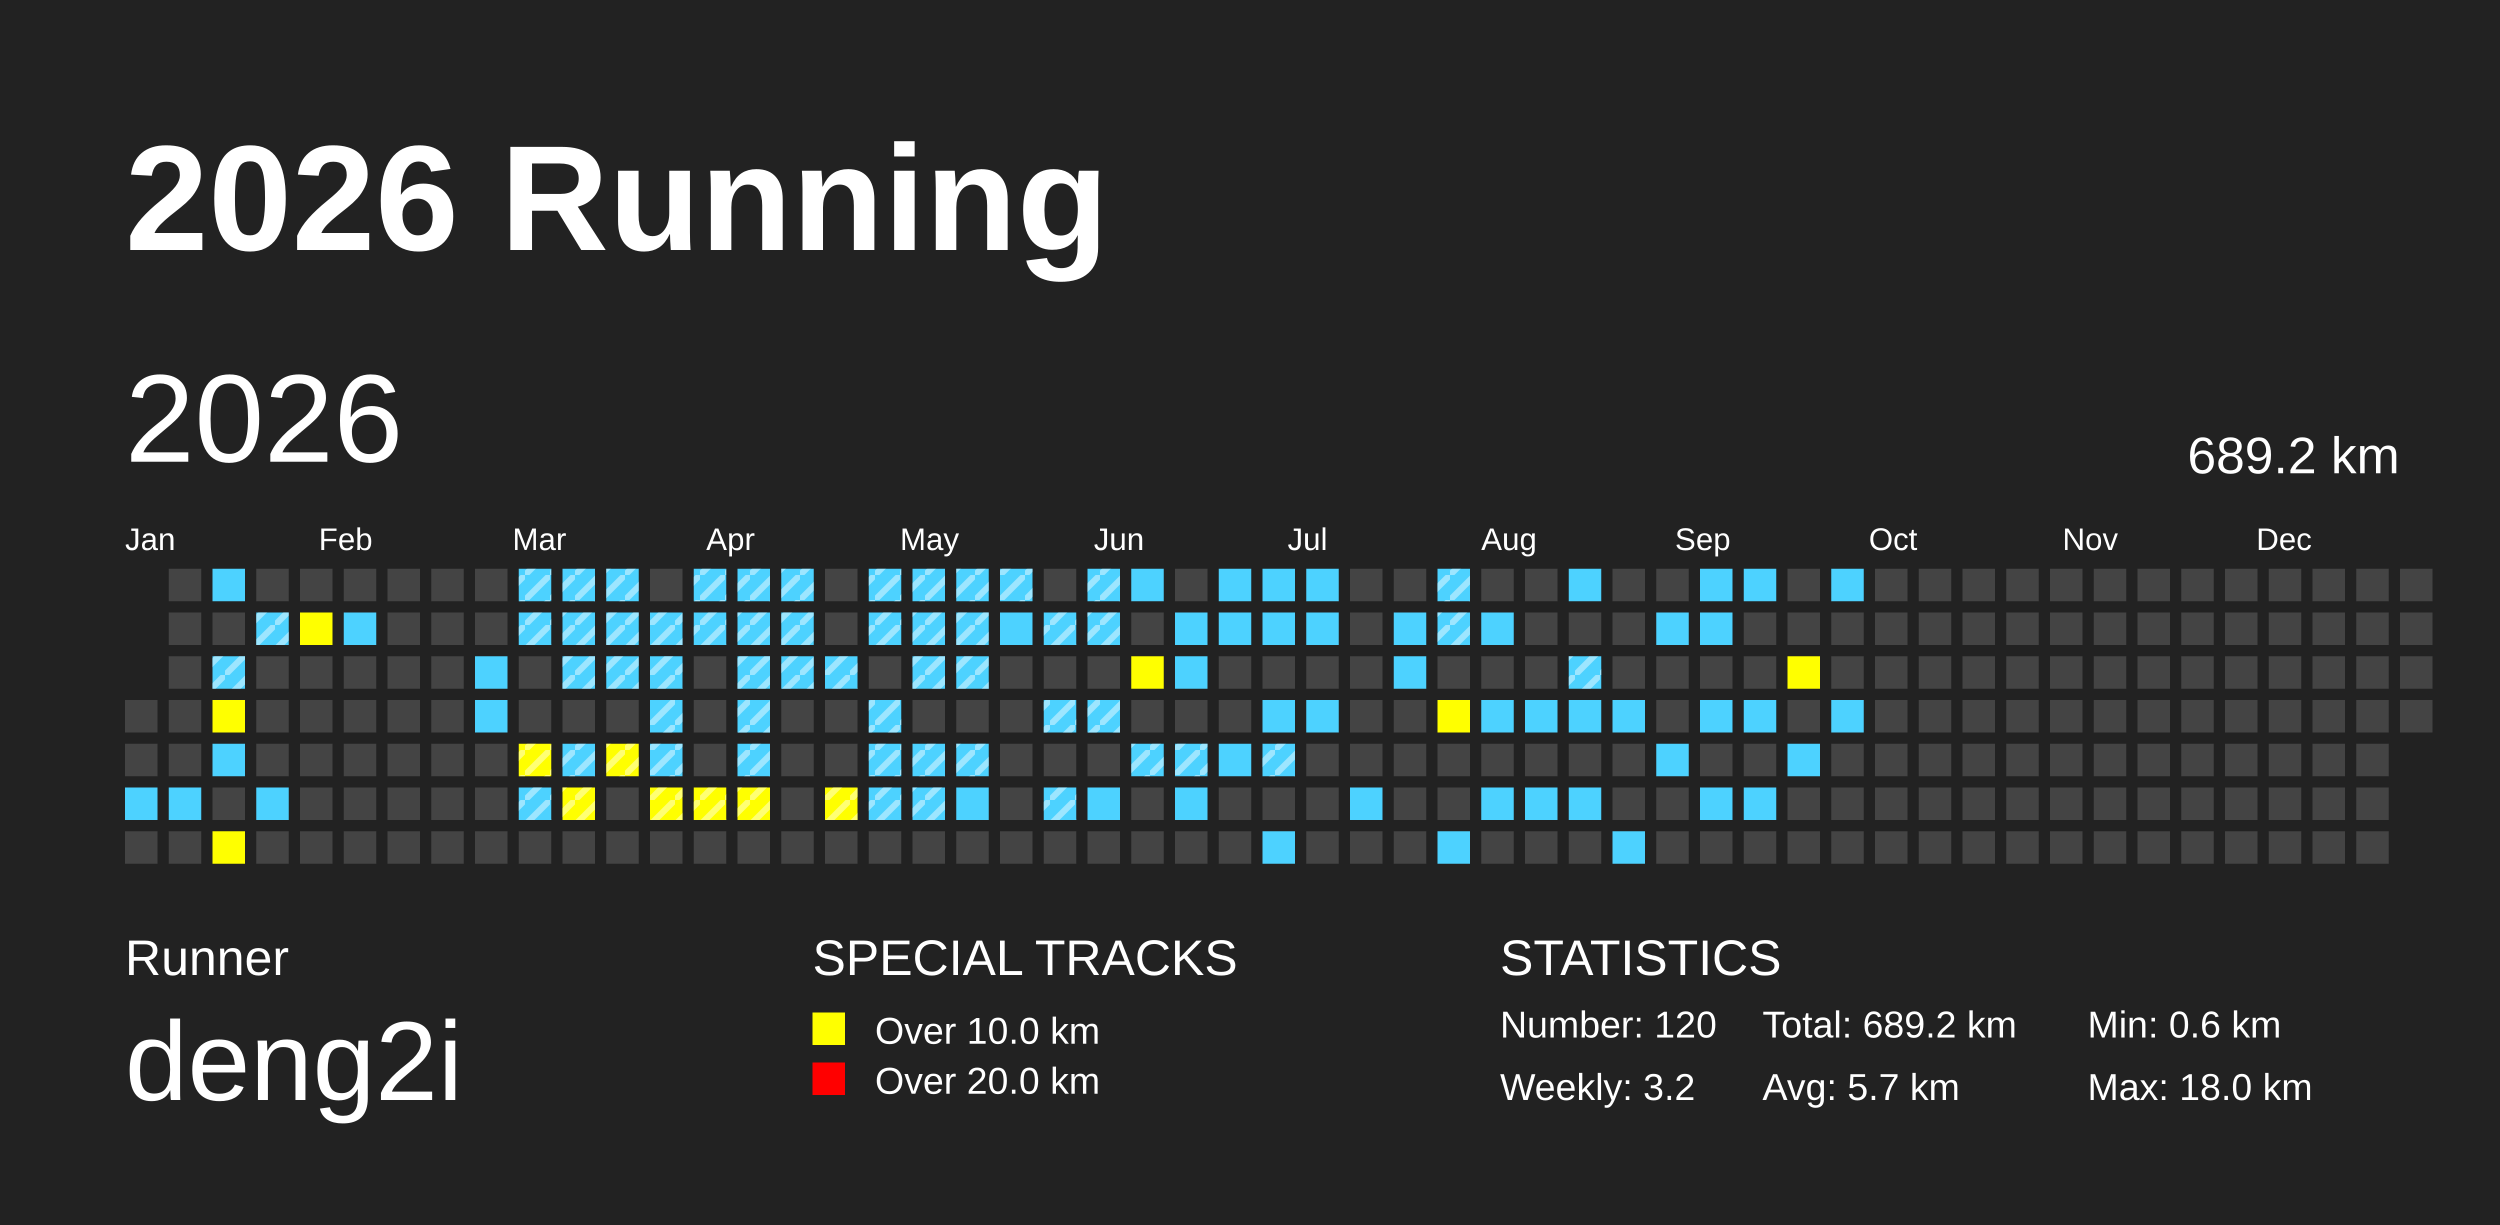
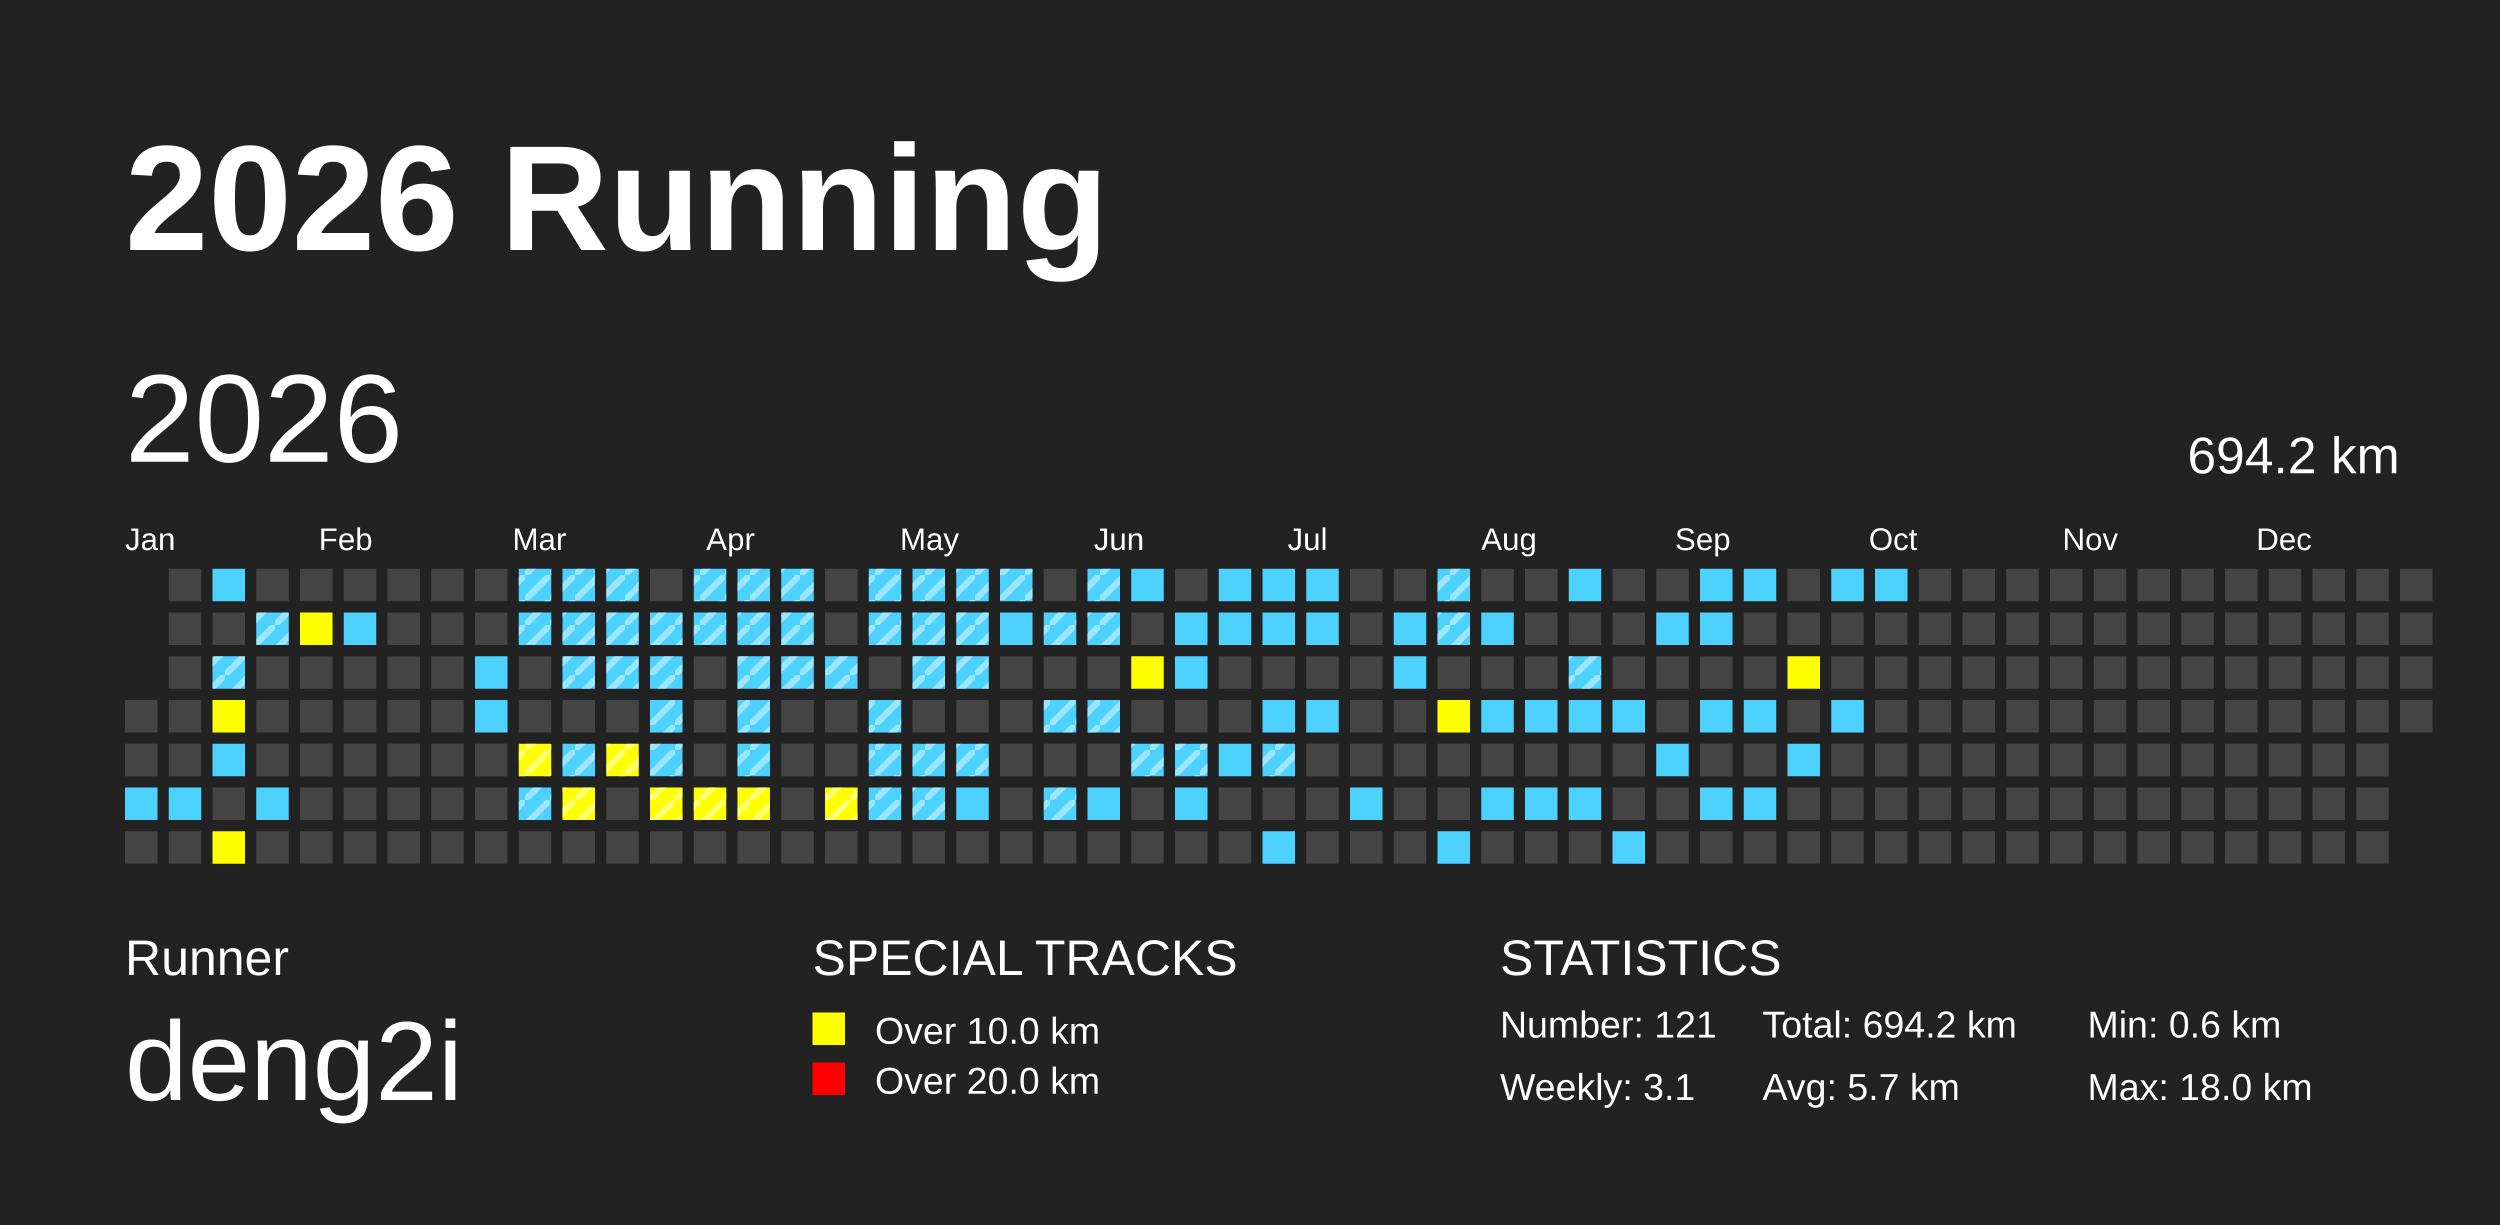
<svg xmlns="http://www.w3.org/2000/svg" baseProfile="full" height="98mm" version="1.1" viewBox="0,0,200,98" width="200mm">
  <defs>
    <pattern height="2" id="indoor-stripe" patternUnits="userSpaceOnUse" width="2">
      <line stroke="white" stroke-opacity="0.45" stroke-width="0.5" x1="0" x2="2" y1="2" y2="0" />
    </pattern>
  </defs>
  <rect fill="#222222" height="98" width="200" x="0" y="0" />
  <text fill="#FFFFFF" style="font-size:12px; font-family:Arial; font-weight:bold;" x="10" y="20">2026 Running</text>
  <text fill="#FFFFFF" style="font-size:4px; font-family:Arial" x="10" y="78">Runner</text>
  <text fill="#FFFFFF" style="font-size:9px; font-family:Arial" x="10" y="88">deng2i</text>
  <text fill="#FFFFFF" style="font-size:4px; font-family:Arial" x="65" y="78">SPECIAL TRACKS</text>
  <rect fill="yellow" height="2.6" width="2.6" x="65" y="81" />
  <text fill="#FFFFFF" style="font-size:3px; font-family:Arial" x="70" y="83.5">Over 10.0 km</text>
  <rect fill="red" height="2.6" width="2.6" x="65" y="85" />
  <text fill="#FFFFFF" style="font-size:3px; font-family:Arial" x="70" y="87.5">Over 20.0 km</text>
  <text fill="#FFFFFF" style="font-size:4px; font-family:Arial" x="120" y="78">STATISTICS</text>
-   <text fill="#FFFFFF" style="font-size:3px; font-family:Arial" x="120" y="83">Number: 120</text>
-   <text fill="#FFFFFF" style="font-size:3px; font-family:Arial" x="120" y="88">Weekly: 3.2</text>
-   <text fill="#FFFFFF" style="font-size:3px; font-family:Arial" x="141" y="83">Total: 689.2 km</text>
+   <text fill="#FFFFFF" style="font-size:3px; font-family:Arial" x="120" y="83">Number: 121</text>
+   <text fill="#FFFFFF" style="font-size:3px; font-family:Arial" x="120" y="88">Weekly: 3.1</text>
+   <text fill="#FFFFFF" style="font-size:3px; font-family:Arial" x="141" y="83">Total: 694.2 km</text>
  <text fill="#FFFFFF" style="font-size:3px; font-family:Arial" x="141" y="88">Avg: 5.7 km</text>
  <text fill="#FFFFFF" style="font-size:3px; font-family:Arial" x="167" y="83">Min: 0.6 km</text>
  <text fill="#FFFFFF" style="font-size:3px; font-family:Arial" x="167" y="88">Max: 18.0 km</text>
  <text dominant-baseline="hanging" fill="#FFFFFF" style="font-size:10.0px; font-family:Arial;" x="10" y="30">2026</text>
-   <text dominant-baseline="hanging" fill="#FFFFFF" style="font-size:4.125px; font-family:Arial;" x="175" y="35">689.2 km</text>
+   <text dominant-baseline="hanging" fill="#FFFFFF" style="font-size:4.125px; font-family:Arial;" x="175" y="35">694.2 km</text>
  <text fill="#FFFFFF" style="font-size:2.5px; font-family:Arial" x="10.0" y="44">Jan</text>
  <text fill="#FFFFFF" style="font-size:2.5px; font-family:Arial" x="25.5" y="44">Feb</text>
  <text fill="#FFFFFF" style="font-size:2.5px; font-family:Arial" x="41.0" y="44">Mar</text>
  <text fill="#FFFFFF" style="font-size:2.5px; font-family:Arial" x="56.5" y="44">Apr</text>
  <text fill="#FFFFFF" style="font-size:2.5px; font-family:Arial" x="72.0" y="44">May</text>
  <text fill="#FFFFFF" style="font-size:2.5px; font-family:Arial" x="87.5" y="44">Jun</text>
  <text fill="#FFFFFF" style="font-size:2.5px; font-family:Arial" x="103.0" y="44">Jul</text>
  <text fill="#FFFFFF" style="font-size:2.5px; font-family:Arial" x="118.5" y="44">Aug</text>
  <text fill="#FFFFFF" style="font-size:2.5px; font-family:Arial" x="134.0" y="44">Sep</text>
  <text fill="#FFFFFF" style="font-size:2.5px; font-family:Arial" x="149.5" y="44">Oct</text>
  <text fill="#FFFFFF" style="font-size:2.5px; font-family:Arial" x="165.0" y="44">Nov</text>
  <text fill="#FFFFFF" style="font-size:2.5px; font-family:Arial" x="180.5" y="44">Dec</text>
  <rect fill="#444444" height="2.6" width="2.6" x="10.0" y="56.0" />
  <rect fill="#444444" height="2.6" width="2.6" x="10.0" y="59.5" />
  <rect fill="#4DD2FF" height="2.6" width="2.6" x="10.0" y="63.0" />
  <rect fill="#444444" height="2.6" width="2.6" x="10.0" y="66.5" />
  <rect fill="#444444" height="2.6" width="2.6" x="13.5" y="45.5" />
  <rect fill="#444444" height="2.6" width="2.6" x="13.5" y="49.0" />
  <rect fill="#444444" height="2.6" width="2.6" x="13.5" y="52.5" />
  <rect fill="#444444" height="2.6" width="2.6" x="13.5" y="56.0" />
  <rect fill="#444444" height="2.6" width="2.6" x="13.5" y="59.5" />
  <rect fill="#4DD2FF" height="2.6" width="2.6" x="13.5" y="63.0" />
  <rect fill="#444444" height="2.6" width="2.6" x="13.5" y="66.5" />
  <rect fill="#4DD2FF" height="2.6" width="2.6" x="17.0" y="45.5" />
  <rect fill="#444444" height="2.6" width="2.6" x="17.0" y="49.0" />
  <rect fill="#4DD2FF" height="2.6" width="2.6" x="17.0" y="52.5" />
  <rect fill="url(#indoor-stripe)" height="2.6" style="pointer-events: none;" width="2.6" x="17.0" y="52.5" />
  <rect fill="yellow" height="2.6" width="2.6" x="17.0" y="56.0" />
  <rect fill="#4DD2FF" height="2.6" width="2.6" x="17.0" y="59.5" />
  <rect fill="#444444" height="2.6" width="2.6" x="17.0" y="63.0" />
  <rect fill="yellow" height="2.6" width="2.6" x="17.0" y="66.5" />
  <rect fill="#444444" height="2.6" width="2.6" x="20.5" y="45.5" />
  <rect fill="#4DD2FF" height="2.6" width="2.6" x="20.5" y="49.0" />
  <rect fill="url(#indoor-stripe)" height="2.6" style="pointer-events: none;" width="2.6" x="20.5" y="49.0" />
  <rect fill="#444444" height="2.6" width="2.6" x="20.5" y="52.5" />
  <rect fill="#444444" height="2.6" width="2.6" x="20.5" y="56.0" />
  <rect fill="#444444" height="2.6" width="2.6" x="20.5" y="59.5" />
  <rect fill="#4DD2FF" height="2.6" width="2.6" x="20.5" y="63.0" />
  <rect fill="#444444" height="2.6" width="2.6" x="20.5" y="66.5" />
  <rect fill="#444444" height="2.6" width="2.6" x="24.0" y="45.5" />
  <rect fill="yellow" height="2.6" width="2.6" x="24.0" y="49.0" />
  <rect fill="#444444" height="2.6" width="2.6" x="24.0" y="52.5" />
  <rect fill="#444444" height="2.6" width="2.6" x="24.0" y="56.0" />
  <rect fill="#444444" height="2.6" width="2.6" x="24.0" y="59.5" />
  <rect fill="#444444" height="2.6" width="2.6" x="24.0" y="63.0" />
  <rect fill="#444444" height="2.6" width="2.6" x="24.0" y="66.5" />
  <rect fill="#444444" height="2.6" width="2.6" x="27.5" y="45.5" />
  <rect fill="#4DD2FF" height="2.6" width="2.6" x="27.5" y="49.0" />
  <rect fill="#444444" height="2.6" width="2.6" x="27.5" y="52.5" />
  <rect fill="#444444" height="2.6" width="2.6" x="27.5" y="56.0" />
  <rect fill="#444444" height="2.6" width="2.6" x="27.5" y="59.5" />
  <rect fill="#444444" height="2.6" width="2.6" x="27.5" y="63.0" />
  <rect fill="#444444" height="2.6" width="2.6" x="27.5" y="66.5" />
  <rect fill="#444444" height="2.6" width="2.6" x="31.0" y="45.5" />
  <rect fill="#444444" height="2.6" width="2.6" x="31.0" y="49.0" />
  <rect fill="#444444" height="2.6" width="2.6" x="31.0" y="52.5" />
  <rect fill="#444444" height="2.6" width="2.6" x="31.0" y="56.0" />
  <rect fill="#444444" height="2.6" width="2.6" x="31.0" y="59.5" />
  <rect fill="#444444" height="2.6" width="2.6" x="31.0" y="63.0" />
  <rect fill="#444444" height="2.6" width="2.6" x="31.0" y="66.5" />
  <rect fill="#444444" height="2.6" width="2.6" x="34.5" y="45.5" />
  <rect fill="#444444" height="2.6" width="2.6" x="34.5" y="49.0" />
  <rect fill="#444444" height="2.6" width="2.6" x="34.5" y="52.5" />
  <rect fill="#444444" height="2.6" width="2.6" x="34.5" y="56.0" />
  <rect fill="#444444" height="2.6" width="2.6" x="34.5" y="59.5" />
  <rect fill="#444444" height="2.6" width="2.6" x="34.5" y="63.0" />
  <rect fill="#444444" height="2.6" width="2.6" x="34.5" y="66.5" />
  <rect fill="#444444" height="2.6" width="2.6" x="38.0" y="45.5" />
  <rect fill="#444444" height="2.6" width="2.6" x="38.0" y="49.0" />
  <rect fill="#4DD2FF" height="2.6" width="2.6" x="38.0" y="52.5" />
  <rect fill="#4DD2FF" height="2.6" width="2.6" x="38.0" y="56.0" />
  <rect fill="#444444" height="2.6" width="2.6" x="38.0" y="59.5" />
  <rect fill="#444444" height="2.6" width="2.6" x="38.0" y="63.0" />
  <rect fill="#444444" height="2.6" width="2.6" x="38.0" y="66.5" />
  <rect fill="#4DD2FF" height="2.6" width="2.6" x="41.5" y="45.5" />
  <rect fill="url(#indoor-stripe)" height="2.6" style="pointer-events: none;" width="2.6" x="41.5" y="45.5" />
  <rect fill="#4DD2FF" height="2.6" width="2.6" x="41.5" y="49.0" />
  <rect fill="url(#indoor-stripe)" height="2.6" style="pointer-events: none;" width="2.6" x="41.5" y="49.0" />
  <rect fill="#444444" height="2.6" width="2.6" x="41.5" y="52.5" />
  <rect fill="#444444" height="2.6" width="2.6" x="41.5" y="56.0" />
  <rect fill="yellow" height="2.6" width="2.6" x="41.5" y="59.5" />
  <rect fill="url(#indoor-stripe)" height="2.6" style="pointer-events: none;" width="2.6" x="41.5" y="59.5" />
  <rect fill="#4DD2FF" height="2.6" width="2.6" x="41.5" y="63.0" />
  <rect fill="url(#indoor-stripe)" height="2.6" style="pointer-events: none;" width="2.6" x="41.5" y="63.0" />
  <rect fill="#444444" height="2.6" width="2.6" x="41.5" y="66.5" />
  <rect fill="#4DD2FF" height="2.6" width="2.6" x="45.0" y="45.5" />
  <rect fill="url(#indoor-stripe)" height="2.6" style="pointer-events: none;" width="2.6" x="45.0" y="45.5" />
  <rect fill="#4DD2FF" height="2.6" width="2.6" x="45.0" y="49.0" />
  <rect fill="url(#indoor-stripe)" height="2.6" style="pointer-events: none;" width="2.6" x="45.0" y="49.0" />
  <rect fill="#4DD2FF" height="2.6" width="2.6" x="45.0" y="52.5" />
  <rect fill="url(#indoor-stripe)" height="2.6" style="pointer-events: none;" width="2.6" x="45.0" y="52.5" />
  <rect fill="#444444" height="2.6" width="2.6" x="45.0" y="56.0" />
  <rect fill="#4DD2FF" height="2.6" width="2.6" x="45.0" y="59.5" />
  <rect fill="url(#indoor-stripe)" height="2.6" style="pointer-events: none;" width="2.6" x="45.0" y="59.5" />
  <rect fill="yellow" height="2.6" width="2.6" x="45.0" y="63.0" />
  <rect fill="url(#indoor-stripe)" height="2.6" style="pointer-events: none;" width="2.6" x="45.0" y="63.0" />
  <rect fill="#444444" height="2.6" width="2.6" x="45.0" y="66.5" />
  <rect fill="#4DD2FF" height="2.6" width="2.6" x="48.5" y="45.5" />
  <rect fill="url(#indoor-stripe)" height="2.6" style="pointer-events: none;" width="2.6" x="48.5" y="45.5" />
  <rect fill="#4DD2FF" height="2.6" width="2.6" x="48.5" y="49.0" />
  <rect fill="url(#indoor-stripe)" height="2.6" style="pointer-events: none;" width="2.6" x="48.5" y="49.0" />
  <rect fill="#4DD2FF" height="2.6" width="2.6" x="48.5" y="52.5" />
  <rect fill="url(#indoor-stripe)" height="2.6" style="pointer-events: none;" width="2.6" x="48.5" y="52.5" />
  <rect fill="#444444" height="2.6" width="2.6" x="48.5" y="56.0" />
  <rect fill="yellow" height="2.6" width="2.6" x="48.5" y="59.5" />
  <rect fill="url(#indoor-stripe)" height="2.6" style="pointer-events: none;" width="2.6" x="48.5" y="59.5" />
  <rect fill="#444444" height="2.6" width="2.6" x="48.5" y="63.0" />
  <rect fill="#444444" height="2.6" width="2.6" x="48.5" y="66.5" />
  <rect fill="#444444" height="2.6" width="2.6" x="52.0" y="45.5" />
  <rect fill="#4DD2FF" height="2.6" width="2.6" x="52.0" y="49.0" />
  <rect fill="url(#indoor-stripe)" height="2.6" style="pointer-events: none;" width="2.6" x="52.0" y="49.0" />
  <rect fill="#4DD2FF" height="2.6" width="2.6" x="52.0" y="52.5" />
  <rect fill="url(#indoor-stripe)" height="2.6" style="pointer-events: none;" width="2.6" x="52.0" y="52.5" />
  <rect fill="#4DD2FF" height="2.6" width="2.6" x="52.0" y="56.0" />
  <rect fill="url(#indoor-stripe)" height="2.6" style="pointer-events: none;" width="2.6" x="52.0" y="56.0" />
  <rect fill="#4DD2FF" height="2.6" width="2.6" x="52.0" y="59.5" />
  <rect fill="url(#indoor-stripe)" height="2.6" style="pointer-events: none;" width="2.6" x="52.0" y="59.5" />
  <rect fill="yellow" height="2.6" width="2.6" x="52.0" y="63.0" />
  <rect fill="url(#indoor-stripe)" height="2.6" style="pointer-events: none;" width="2.6" x="52.0" y="63.0" />
  <rect fill="#444444" height="2.6" width="2.6" x="52.0" y="66.5" />
  <rect fill="#4DD2FF" height="2.6" width="2.6" x="55.5" y="45.5" />
  <rect fill="url(#indoor-stripe)" height="2.6" style="pointer-events: none;" width="2.6" x="55.5" y="45.5" />
  <rect fill="#4DD2FF" height="2.6" width="2.6" x="55.5" y="49.0" />
  <rect fill="url(#indoor-stripe)" height="2.6" style="pointer-events: none;" width="2.6" x="55.5" y="49.0" />
  <rect fill="#444444" height="2.6" width="2.6" x="55.5" y="52.5" />
  <rect fill="#444444" height="2.6" width="2.6" x="55.5" y="56.0" />
  <rect fill="#444444" height="2.6" width="2.6" x="55.5" y="59.5" />
  <rect fill="yellow" height="2.6" width="2.6" x="55.5" y="63.0" />
  <rect fill="url(#indoor-stripe)" height="2.6" style="pointer-events: none;" width="2.6" x="55.5" y="63.0" />
  <rect fill="#444444" height="2.6" width="2.6" x="55.5" y="66.5" />
  <rect fill="#4DD2FF" height="2.6" width="2.6" x="59.0" y="45.5" />
  <rect fill="url(#indoor-stripe)" height="2.6" style="pointer-events: none;" width="2.6" x="59.0" y="45.5" />
  <rect fill="#4DD2FF" height="2.6" width="2.6" x="59.0" y="49.0" />
  <rect fill="url(#indoor-stripe)" height="2.6" style="pointer-events: none;" width="2.6" x="59.0" y="49.0" />
  <rect fill="#4DD2FF" height="2.6" width="2.6" x="59.0" y="52.5" />
  <rect fill="url(#indoor-stripe)" height="2.6" style="pointer-events: none;" width="2.6" x="59.0" y="52.5" />
  <rect fill="#4DD2FF" height="2.6" width="2.6" x="59.0" y="56.0" />
  <rect fill="url(#indoor-stripe)" height="2.6" style="pointer-events: none;" width="2.6" x="59.0" y="56.0" />
  <rect fill="#4DD2FF" height="2.6" width="2.6" x="59.0" y="59.5" />
  <rect fill="url(#indoor-stripe)" height="2.6" style="pointer-events: none;" width="2.6" x="59.0" y="59.5" />
  <rect fill="yellow" height="2.6" width="2.6" x="59.0" y="63.0" />
  <rect fill="url(#indoor-stripe)" height="2.6" style="pointer-events: none;" width="2.6" x="59.0" y="63.0" />
  <rect fill="#444444" height="2.6" width="2.6" x="59.0" y="66.5" />
  <rect fill="#4DD2FF" height="2.6" width="2.6" x="62.5" y="45.5" />
  <rect fill="url(#indoor-stripe)" height="2.6" style="pointer-events: none;" width="2.6" x="62.5" y="45.5" />
  <rect fill="#4DD2FF" height="2.6" width="2.6" x="62.5" y="49.0" />
  <rect fill="url(#indoor-stripe)" height="2.6" style="pointer-events: none;" width="2.6" x="62.5" y="49.0" />
  <rect fill="#4DD2FF" height="2.6" width="2.6" x="62.5" y="52.5" />
  <rect fill="url(#indoor-stripe)" height="2.6" style="pointer-events: none;" width="2.6" x="62.5" y="52.5" />
  <rect fill="#444444" height="2.6" width="2.6" x="62.5" y="56.0" />
  <rect fill="#444444" height="2.6" width="2.6" x="62.5" y="59.5" />
  <rect fill="#444444" height="2.6" width="2.6" x="62.5" y="63.0" />
  <rect fill="#444444" height="2.6" width="2.6" x="62.5" y="66.5" />
  <rect fill="#444444" height="2.6" width="2.6" x="66.0" y="45.5" />
  <rect fill="#444444" height="2.6" width="2.6" x="66.0" y="49.0" />
  <rect fill="#4DD2FF" height="2.6" width="2.6" x="66.0" y="52.5" />
  <rect fill="url(#indoor-stripe)" height="2.6" style="pointer-events: none;" width="2.6" x="66.0" y="52.5" />
  <rect fill="#444444" height="2.6" width="2.6" x="66.0" y="56.0" />
  <rect fill="#444444" height="2.6" width="2.6" x="66.0" y="59.5" />
  <rect fill="yellow" height="2.6" width="2.6" x="66.0" y="63.0" />
  <rect fill="url(#indoor-stripe)" height="2.6" style="pointer-events: none;" width="2.6" x="66.0" y="63.0" />
  <rect fill="#444444" height="2.6" width="2.6" x="66.0" y="66.5" />
  <rect fill="#4DD2FF" height="2.6" width="2.6" x="69.5" y="45.5" />
  <rect fill="url(#indoor-stripe)" height="2.6" style="pointer-events: none;" width="2.6" x="69.5" y="45.5" />
  <rect fill="#4DD2FF" height="2.6" width="2.6" x="69.5" y="49.0" />
  <rect fill="url(#indoor-stripe)" height="2.6" style="pointer-events: none;" width="2.6" x="69.5" y="49.0" />
  <rect fill="#444444" height="2.6" width="2.6" x="69.5" y="52.5" />
  <rect fill="#4DD2FF" height="2.6" width="2.6" x="69.5" y="56.0" />
  <rect fill="url(#indoor-stripe)" height="2.6" style="pointer-events: none;" width="2.6" x="69.5" y="56.0" />
  <rect fill="#4DD2FF" height="2.6" width="2.6" x="69.5" y="59.5" />
  <rect fill="url(#indoor-stripe)" height="2.6" style="pointer-events: none;" width="2.6" x="69.5" y="59.5" />
  <rect fill="#4DD2FF" height="2.6" width="2.6" x="69.5" y="63.0" />
  <rect fill="url(#indoor-stripe)" height="2.6" style="pointer-events: none;" width="2.6" x="69.5" y="63.0" />
  <rect fill="#444444" height="2.6" width="2.6" x="69.5" y="66.5" />
  <rect fill="#4DD2FF" height="2.6" width="2.6" x="73.0" y="45.5" />
  <rect fill="url(#indoor-stripe)" height="2.6" style="pointer-events: none;" width="2.6" x="73.0" y="45.5" />
  <rect fill="#4DD2FF" height="2.6" width="2.6" x="73.0" y="49.0" />
  <rect fill="url(#indoor-stripe)" height="2.6" style="pointer-events: none;" width="2.6" x="73.0" y="49.0" />
  <rect fill="#4DD2FF" height="2.6" width="2.6" x="73.0" y="52.5" />
  <rect fill="url(#indoor-stripe)" height="2.6" style="pointer-events: none;" width="2.6" x="73.0" y="52.5" />
  <rect fill="#444444" height="2.6" width="2.6" x="73.0" y="56.0" />
  <rect fill="#4DD2FF" height="2.6" width="2.6" x="73.0" y="59.5" />
  <rect fill="url(#indoor-stripe)" height="2.6" style="pointer-events: none;" width="2.6" x="73.0" y="59.5" />
  <rect fill="#4DD2FF" height="2.6" width="2.6" x="73.0" y="63.0" />
  <rect fill="url(#indoor-stripe)" height="2.6" style="pointer-events: none;" width="2.6" x="73.0" y="63.0" />
  <rect fill="#444444" height="2.6" width="2.6" x="73.0" y="66.5" />
  <rect fill="#4DD2FF" height="2.6" width="2.6" x="76.5" y="45.5" />
  <rect fill="url(#indoor-stripe)" height="2.6" style="pointer-events: none;" width="2.6" x="76.5" y="45.5" />
  <rect fill="#4DD2FF" height="2.6" width="2.6" x="76.5" y="49.0" />
  <rect fill="url(#indoor-stripe)" height="2.6" style="pointer-events: none;" width="2.6" x="76.5" y="49.0" />
  <rect fill="#4DD2FF" height="2.6" width="2.6" x="76.5" y="52.5" />
  <rect fill="url(#indoor-stripe)" height="2.6" style="pointer-events: none;" width="2.6" x="76.5" y="52.5" />
  <rect fill="#444444" height="2.6" width="2.6" x="76.5" y="56.0" />
  <rect fill="#4DD2FF" height="2.6" width="2.6" x="76.5" y="59.5" />
  <rect fill="url(#indoor-stripe)" height="2.6" style="pointer-events: none;" width="2.6" x="76.5" y="59.5" />
  <rect fill="#4DD2FF" height="2.6" width="2.6" x="76.5" y="63.0" />
  <rect fill="#444444" height="2.6" width="2.6" x="76.5" y="66.5" />
  <rect fill="#4DD2FF" height="2.6" width="2.6" x="80.0" y="45.5" />
  <rect fill="url(#indoor-stripe)" height="2.6" style="pointer-events: none;" width="2.6" x="80.0" y="45.5" />
  <rect fill="#4DD2FF" height="2.6" width="2.6" x="80.0" y="49.0" />
  <rect fill="#444444" height="2.6" width="2.6" x="80.0" y="52.5" />
  <rect fill="#444444" height="2.6" width="2.6" x="80.0" y="56.0" />
  <rect fill="#444444" height="2.6" width="2.6" x="80.0" y="59.5" />
  <rect fill="#444444" height="2.6" width="2.6" x="80.0" y="63.0" />
  <rect fill="#444444" height="2.6" width="2.6" x="80.0" y="66.5" />
  <rect fill="#444444" height="2.6" width="2.6" x="83.5" y="45.5" />
  <rect fill="#4DD2FF" height="2.6" width="2.6" x="83.5" y="49.0" />
  <rect fill="url(#indoor-stripe)" height="2.6" style="pointer-events: none;" width="2.6" x="83.5" y="49.0" />
  <rect fill="#444444" height="2.6" width="2.6" x="83.5" y="52.5" />
  <rect fill="#4DD2FF" height="2.6" width="2.6" x="83.5" y="56.0" />
  <rect fill="url(#indoor-stripe)" height="2.6" style="pointer-events: none;" width="2.6" x="83.5" y="56.0" />
  <rect fill="#444444" height="2.6" width="2.6" x="83.5" y="59.5" />
  <rect fill="#4DD2FF" height="2.6" width="2.6" x="83.5" y="63.0" />
  <rect fill="url(#indoor-stripe)" height="2.6" style="pointer-events: none;" width="2.6" x="83.5" y="63.0" />
  <rect fill="#444444" height="2.6" width="2.6" x="83.5" y="66.5" />
  <rect fill="#4DD2FF" height="2.6" width="2.6" x="87.0" y="45.5" />
  <rect fill="url(#indoor-stripe)" height="2.6" style="pointer-events: none;" width="2.6" x="87.0" y="45.5" />
  <rect fill="#4DD2FF" height="2.6" width="2.6" x="87.0" y="49.0" />
  <rect fill="url(#indoor-stripe)" height="2.6" style="pointer-events: none;" width="2.6" x="87.0" y="49.0" />
  <rect fill="#444444" height="2.6" width="2.6" x="87.0" y="52.5" />
  <rect fill="#4DD2FF" height="2.6" width="2.6" x="87.0" y="56.0" />
  <rect fill="url(#indoor-stripe)" height="2.6" style="pointer-events: none;" width="2.6" x="87.0" y="56.0" />
  <rect fill="#444444" height="2.6" width="2.6" x="87.0" y="59.5" />
  <rect fill="#4DD2FF" height="2.6" width="2.6" x="87.0" y="63.0" />
  <rect fill="#444444" height="2.6" width="2.6" x="87.0" y="66.5" />
  <rect fill="#4DD2FF" height="2.6" width="2.6" x="90.5" y="45.5" />
  <rect fill="#444444" height="2.6" width="2.6" x="90.5" y="49.0" />
  <rect fill="yellow" height="2.6" width="2.6" x="90.5" y="52.5" />
  <rect fill="#444444" height="2.6" width="2.6" x="90.5" y="56.0" />
  <rect fill="#4DD2FF" height="2.6" width="2.6" x="90.5" y="59.5" />
  <rect fill="url(#indoor-stripe)" height="2.6" style="pointer-events: none;" width="2.6" x="90.5" y="59.5" />
  <rect fill="#444444" height="2.6" width="2.6" x="90.5" y="63.0" />
  <rect fill="#444444" height="2.6" width="2.6" x="90.5" y="66.5" />
  <rect fill="#444444" height="2.6" width="2.6" x="94.0" y="45.5" />
  <rect fill="#4DD2FF" height="2.6" width="2.6" x="94.0" y="49.0" />
  <rect fill="#4DD2FF" height="2.6" width="2.6" x="94.0" y="52.5" />
  <rect fill="#444444" height="2.6" width="2.6" x="94.0" y="56.0" />
  <rect fill="#4DD2FF" height="2.6" width="2.6" x="94.0" y="59.5" />
  <rect fill="url(#indoor-stripe)" height="2.6" style="pointer-events: none;" width="2.6" x="94.0" y="59.5" />
  <rect fill="#4DD2FF" height="2.6" width="2.6" x="94.0" y="63.0" />
  <rect fill="#444444" height="2.6" width="2.6" x="94.0" y="66.5" />
  <rect fill="#4DD2FF" height="2.6" width="2.6" x="97.5" y="45.5" />
  <rect fill="#4DD2FF" height="2.6" width="2.6" x="97.5" y="49.0" />
  <rect fill="#444444" height="2.6" width="2.6" x="97.5" y="52.5" />
  <rect fill="#444444" height="2.6" width="2.6" x="97.5" y="56.0" />
  <rect fill="#4DD2FF" height="2.6" width="2.6" x="97.5" y="59.5" />
  <rect fill="#444444" height="2.6" width="2.6" x="97.5" y="63.0" />
  <rect fill="#444444" height="2.6" width="2.6" x="97.5" y="66.5" />
  <rect fill="#4DD2FF" height="2.6" width="2.6" x="101.0" y="45.5" />
  <rect fill="#4DD2FF" height="2.6" width="2.6" x="101.0" y="49.0" />
  <rect fill="#444444" height="2.6" width="2.6" x="101.0" y="52.5" />
  <rect fill="#4DD2FF" height="2.6" width="2.6" x="101.0" y="56.0" />
  <rect fill="#4DD2FF" height="2.6" width="2.6" x="101.0" y="59.5" />
  <rect fill="url(#indoor-stripe)" height="2.6" style="pointer-events: none;" width="2.6" x="101.0" y="59.5" />
  <rect fill="#444444" height="2.6" width="2.6" x="101.0" y="63.0" />
  <rect fill="#4DD2FF" height="2.6" width="2.6" x="101.0" y="66.5" />
  <rect fill="#4DD2FF" height="2.6" width="2.6" x="104.5" y="45.5" />
  <rect fill="#4DD2FF" height="2.6" width="2.6" x="104.5" y="49.0" />
  <rect fill="#444444" height="2.6" width="2.6" x="104.5" y="52.5" />
  <rect fill="#4DD2FF" height="2.6" width="2.6" x="104.5" y="56.0" />
  <rect fill="#444444" height="2.6" width="2.6" x="104.5" y="59.5" />
  <rect fill="#444444" height="2.6" width="2.6" x="104.5" y="63.0" />
  <rect fill="#444444" height="2.6" width="2.6" x="104.5" y="66.5" />
  <rect fill="#444444" height="2.6" width="2.6" x="108.0" y="45.5" />
  <rect fill="#444444" height="2.6" width="2.6" x="108.0" y="49.0" />
  <rect fill="#444444" height="2.6" width="2.6" x="108.0" y="52.5" />
  <rect fill="#444444" height="2.6" width="2.6" x="108.0" y="56.0" />
  <rect fill="#444444" height="2.6" width="2.6" x="108.0" y="59.5" />
  <rect fill="#4DD2FF" height="2.6" width="2.6" x="108.0" y="63.0" />
  <rect fill="#444444" height="2.6" width="2.6" x="108.0" y="66.5" />
  <rect fill="#444444" height="2.6" width="2.6" x="111.5" y="45.5" />
  <rect fill="#4DD2FF" height="2.6" width="2.6" x="111.5" y="49.0" />
  <rect fill="#4DD2FF" height="2.6" width="2.6" x="111.5" y="52.5" />
  <rect fill="#444444" height="2.6" width="2.6" x="111.5" y="56.0" />
  <rect fill="#444444" height="2.6" width="2.6" x="111.5" y="59.5" />
  <rect fill="#444444" height="2.6" width="2.6" x="111.5" y="63.0" />
  <rect fill="#444444" height="2.6" width="2.6" x="111.5" y="66.5" />
  <rect fill="#4DD2FF" height="2.6" width="2.6" x="115.0" y="45.5" />
  <rect fill="url(#indoor-stripe)" height="2.6" style="pointer-events: none;" width="2.6" x="115.0" y="45.5" />
  <rect fill="#4DD2FF" height="2.6" width="2.6" x="115.0" y="49.0" />
  <rect fill="url(#indoor-stripe)" height="2.6" style="pointer-events: none;" width="2.6" x="115.0" y="49.0" />
  <rect fill="#444444" height="2.6" width="2.6" x="115.0" y="52.5" />
  <rect fill="yellow" height="2.6" width="2.6" x="115.0" y="56.0" />
  <rect fill="#444444" height="2.6" width="2.6" x="115.0" y="59.5" />
  <rect fill="#444444" height="2.6" width="2.6" x="115.0" y="63.0" />
  <rect fill="#4DD2FF" height="2.6" width="2.6" x="115.0" y="66.5" />
  <rect fill="#444444" height="2.6" width="2.6" x="118.5" y="45.5" />
  <rect fill="#4DD2FF" height="2.6" width="2.6" x="118.5" y="49.0" />
  <rect fill="#444444" height="2.6" width="2.6" x="118.5" y="52.5" />
  <rect fill="#4DD2FF" height="2.6" width="2.6" x="118.5" y="56.0" />
  <rect fill="#444444" height="2.6" width="2.6" x="118.5" y="59.5" />
  <rect fill="#4DD2FF" height="2.6" width="2.6" x="118.5" y="63.0" />
  <rect fill="#444444" height="2.6" width="2.6" x="118.5" y="66.5" />
  <rect fill="#444444" height="2.6" width="2.6" x="122.0" y="45.5" />
  <rect fill="#444444" height="2.6" width="2.6" x="122.0" y="49.0" />
  <rect fill="#444444" height="2.6" width="2.6" x="122.0" y="52.5" />
  <rect fill="#4DD2FF" height="2.6" width="2.6" x="122.0" y="56.0" />
  <rect fill="#444444" height="2.6" width="2.6" x="122.0" y="59.5" />
  <rect fill="#4DD2FF" height="2.6" width="2.6" x="122.0" y="63.0" />
  <rect fill="#444444" height="2.6" width="2.6" x="122.0" y="66.5" />
  <rect fill="#4DD2FF" height="2.6" width="2.6" x="125.5" y="45.5" />
  <rect fill="#444444" height="2.6" width="2.6" x="125.5" y="49.0" />
  <rect fill="#4DD2FF" height="2.6" width="2.6" x="125.5" y="52.5" />
  <rect fill="url(#indoor-stripe)" height="2.6" style="pointer-events: none;" width="2.6" x="125.5" y="52.5" />
  <rect fill="#4DD2FF" height="2.6" width="2.6" x="125.5" y="56.0" />
  <rect fill="#444444" height="2.6" width="2.6" x="125.5" y="59.5" />
  <rect fill="#4DD2FF" height="2.6" width="2.6" x="125.5" y="63.0" />
  <rect fill="#444444" height="2.6" width="2.6" x="125.5" y="66.5" />
  <rect fill="#444444" height="2.6" width="2.6" x="129.0" y="45.5" />
  <rect fill="#444444" height="2.6" width="2.6" x="129.0" y="49.0" />
  <rect fill="#444444" height="2.6" width="2.6" x="129.0" y="52.5" />
  <rect fill="#4DD2FF" height="2.6" width="2.6" x="129.0" y="56.0" />
  <rect fill="#444444" height="2.6" width="2.6" x="129.0" y="59.5" />
  <rect fill="#444444" height="2.6" width="2.6" x="129.0" y="63.0" />
  <rect fill="#4DD2FF" height="2.6" width="2.6" x="129.0" y="66.5" />
  <rect fill="#444444" height="2.6" width="2.6" x="132.5" y="45.5" />
  <rect fill="#4DD2FF" height="2.6" width="2.6" x="132.5" y="49.0" />
  <rect fill="#444444" height="2.6" width="2.6" x="132.5" y="52.5" />
  <rect fill="#444444" height="2.6" width="2.6" x="132.5" y="56.0" />
  <rect fill="#4DD2FF" height="2.6" width="2.6" x="132.5" y="59.5" />
  <rect fill="#444444" height="2.6" width="2.6" x="132.5" y="63.0" />
  <rect fill="#444444" height="2.6" width="2.6" x="132.5" y="66.5" />
  <rect fill="#4DD2FF" height="2.6" width="2.6" x="136.0" y="45.5" />
  <rect fill="#4DD2FF" height="2.6" width="2.6" x="136.0" y="49.0" />
  <rect fill="#444444" height="2.6" width="2.6" x="136.0" y="52.5" />
  <rect fill="#4DD2FF" height="2.6" width="2.6" x="136.0" y="56.0" />
  <rect fill="#444444" height="2.6" width="2.6" x="136.0" y="59.5" />
  <rect fill="#4DD2FF" height="2.6" width="2.6" x="136.0" y="63.0" />
  <rect fill="#444444" height="2.6" width="2.6" x="136.0" y="66.5" />
  <rect fill="#4DD2FF" height="2.6" width="2.6" x="139.5" y="45.5" />
  <rect fill="#444444" height="2.6" width="2.6" x="139.5" y="49.0" />
  <rect fill="#444444" height="2.6" width="2.6" x="139.5" y="52.5" />
  <rect fill="#4DD2FF" height="2.6" width="2.6" x="139.5" y="56.0" />
  <rect fill="#444444" height="2.6" width="2.6" x="139.5" y="59.5" />
  <rect fill="#4DD2FF" height="2.6" width="2.6" x="139.5" y="63.0" />
  <rect fill="#444444" height="2.6" width="2.6" x="139.5" y="66.5" />
  <rect fill="#444444" height="2.6" width="2.6" x="143.0" y="45.5" />
  <rect fill="#444444" height="2.6" width="2.6" x="143.0" y="49.0" />
  <rect fill="yellow" height="2.6" width="2.6" x="143.0" y="52.5" />
  <rect fill="#444444" height="2.6" width="2.6" x="143.0" y="56.0" />
  <rect fill="#4DD2FF" height="2.6" width="2.6" x="143.0" y="59.5" />
  <rect fill="#444444" height="2.6" width="2.6" x="143.0" y="63.0" />
  <rect fill="#444444" height="2.6" width="2.6" x="143.0" y="66.5" />
  <rect fill="#4DD2FF" height="2.6" width="2.6" x="146.5" y="45.5" />
  <rect fill="#444444" height="2.6" width="2.6" x="146.5" y="49.0" />
  <rect fill="#444444" height="2.6" width="2.6" x="146.5" y="52.5" />
  <rect fill="#4DD2FF" height="2.6" width="2.6" x="146.5" y="56.0" />
  <rect fill="#444444" height="2.6" width="2.6" x="146.5" y="59.5" />
  <rect fill="#444444" height="2.6" width="2.6" x="146.5" y="63.0" />
  <rect fill="#444444" height="2.6" width="2.6" x="146.5" y="66.5" />
-   <rect fill="#444444" height="2.6" width="2.6" x="150.0" y="45.5" />
+   <rect fill="#4DD2FF" height="2.6" width="2.6" x="150.0" y="45.5" />
  <rect fill="#444444" height="2.6" width="2.6" x="150.0" y="49.0" />
  <rect fill="#444444" height="2.6" width="2.6" x="150.0" y="52.5" />
  <rect fill="#444444" height="2.6" width="2.6" x="150.0" y="56.0" />
  <rect fill="#444444" height="2.6" width="2.6" x="150.0" y="59.5" />
  <rect fill="#444444" height="2.6" width="2.6" x="150.0" y="63.0" />
  <rect fill="#444444" height="2.6" width="2.6" x="150.0" y="66.5" />
  <rect fill="#444444" height="2.6" width="2.6" x="153.5" y="45.5" />
  <rect fill="#444444" height="2.6" width="2.6" x="153.5" y="49.0" />
  <rect fill="#444444" height="2.6" width="2.6" x="153.5" y="52.5" />
  <rect fill="#444444" height="2.6" width="2.6" x="153.5" y="56.0" />
  <rect fill="#444444" height="2.6" width="2.6" x="153.5" y="59.5" />
  <rect fill="#444444" height="2.6" width="2.6" x="153.5" y="63.0" />
  <rect fill="#444444" height="2.6" width="2.6" x="153.5" y="66.5" />
  <rect fill="#444444" height="2.6" width="2.6" x="157.0" y="45.5" />
  <rect fill="#444444" height="2.6" width="2.6" x="157.0" y="49.0" />
  <rect fill="#444444" height="2.6" width="2.6" x="157.0" y="52.5" />
  <rect fill="#444444" height="2.6" width="2.6" x="157.0" y="56.0" />
  <rect fill="#444444" height="2.6" width="2.6" x="157.0" y="59.5" />
  <rect fill="#444444" height="2.6" width="2.6" x="157.0" y="63.0" />
  <rect fill="#444444" height="2.6" width="2.6" x="157.0" y="66.5" />
  <rect fill="#444444" height="2.6" width="2.6" x="160.5" y="45.5" />
  <rect fill="#444444" height="2.6" width="2.6" x="160.5" y="49.0" />
  <rect fill="#444444" height="2.6" width="2.6" x="160.5" y="52.5" />
  <rect fill="#444444" height="2.6" width="2.6" x="160.5" y="56.0" />
  <rect fill="#444444" height="2.6" width="2.6" x="160.5" y="59.5" />
  <rect fill="#444444" height="2.6" width="2.6" x="160.5" y="63.0" />
  <rect fill="#444444" height="2.6" width="2.6" x="160.5" y="66.5" />
  <rect fill="#444444" height="2.6" width="2.6" x="164.0" y="45.5" />
  <rect fill="#444444" height="2.6" width="2.6" x="164.0" y="49.0" />
  <rect fill="#444444" height="2.6" width="2.6" x="164.0" y="52.5" />
  <rect fill="#444444" height="2.6" width="2.6" x="164.0" y="56.0" />
  <rect fill="#444444" height="2.6" width="2.6" x="164.0" y="59.5" />
  <rect fill="#444444" height="2.6" width="2.6" x="164.0" y="63.0" />
  <rect fill="#444444" height="2.6" width="2.6" x="164.0" y="66.5" />
  <rect fill="#444444" height="2.6" width="2.6" x="167.5" y="45.5" />
  <rect fill="#444444" height="2.6" width="2.6" x="167.5" y="49.0" />
  <rect fill="#444444" height="2.6" width="2.6" x="167.5" y="52.5" />
  <rect fill="#444444" height="2.6" width="2.6" x="167.5" y="56.0" />
  <rect fill="#444444" height="2.6" width="2.6" x="167.5" y="59.5" />
  <rect fill="#444444" height="2.6" width="2.6" x="167.5" y="63.0" />
  <rect fill="#444444" height="2.6" width="2.6" x="167.5" y="66.5" />
  <rect fill="#444444" height="2.6" width="2.6" x="171.0" y="45.5" />
  <rect fill="#444444" height="2.6" width="2.6" x="171.0" y="49.0" />
  <rect fill="#444444" height="2.6" width="2.6" x="171.0" y="52.5" />
  <rect fill="#444444" height="2.6" width="2.6" x="171.0" y="56.0" />
  <rect fill="#444444" height="2.6" width="2.6" x="171.0" y="59.5" />
  <rect fill="#444444" height="2.6" width="2.6" x="171.0" y="63.0" />
  <rect fill="#444444" height="2.6" width="2.6" x="171.0" y="66.5" />
  <rect fill="#444444" height="2.6" width="2.6" x="174.5" y="45.5" />
  <rect fill="#444444" height="2.6" width="2.6" x="174.5" y="49.0" />
  <rect fill="#444444" height="2.6" width="2.6" x="174.5" y="52.5" />
  <rect fill="#444444" height="2.6" width="2.6" x="174.5" y="56.0" />
  <rect fill="#444444" height="2.6" width="2.6" x="174.5" y="59.5" />
  <rect fill="#444444" height="2.6" width="2.6" x="174.5" y="63.0" />
  <rect fill="#444444" height="2.6" width="2.6" x="174.5" y="66.5" />
  <rect fill="#444444" height="2.6" width="2.6" x="178.0" y="45.5" />
  <rect fill="#444444" height="2.6" width="2.6" x="178.0" y="49.0" />
  <rect fill="#444444" height="2.6" width="2.6" x="178.0" y="52.5" />
  <rect fill="#444444" height="2.6" width="2.6" x="178.0" y="56.0" />
  <rect fill="#444444" height="2.6" width="2.6" x="178.0" y="59.5" />
  <rect fill="#444444" height="2.6" width="2.6" x="178.0" y="63.0" />
  <rect fill="#444444" height="2.6" width="2.6" x="178.0" y="66.5" />
  <rect fill="#444444" height="2.6" width="2.6" x="181.5" y="45.5" />
  <rect fill="#444444" height="2.6" width="2.6" x="181.5" y="49.0" />
  <rect fill="#444444" height="2.6" width="2.6" x="181.5" y="52.5" />
  <rect fill="#444444" height="2.6" width="2.6" x="181.5" y="56.0" />
  <rect fill="#444444" height="2.6" width="2.6" x="181.5" y="59.5" />
  <rect fill="#444444" height="2.6" width="2.6" x="181.5" y="63.0" />
  <rect fill="#444444" height="2.6" width="2.6" x="181.5" y="66.5" />
  <rect fill="#444444" height="2.6" width="2.6" x="185.0" y="45.5" />
  <rect fill="#444444" height="2.6" width="2.6" x="185.0" y="49.0" />
  <rect fill="#444444" height="2.6" width="2.6" x="185.0" y="52.5" />
  <rect fill="#444444" height="2.6" width="2.6" x="185.0" y="56.0" />
  <rect fill="#444444" height="2.6" width="2.6" x="185.0" y="59.5" />
  <rect fill="#444444" height="2.6" width="2.6" x="185.0" y="63.0" />
  <rect fill="#444444" height="2.6" width="2.6" x="185.0" y="66.5" />
  <rect fill="#444444" height="2.6" width="2.6" x="188.5" y="45.5" />
  <rect fill="#444444" height="2.6" width="2.6" x="188.5" y="49.0" />
  <rect fill="#444444" height="2.6" width="2.6" x="188.5" y="52.5" />
  <rect fill="#444444" height="2.6" width="2.6" x="188.5" y="56.0" />
  <rect fill="#444444" height="2.6" width="2.6" x="188.5" y="59.5" />
  <rect fill="#444444" height="2.6" width="2.6" x="188.5" y="63.0" />
  <rect fill="#444444" height="2.6" width="2.6" x="188.5" y="66.5" />
  <rect fill="#444444" height="2.6" width="2.6" x="192.0" y="45.5" />
  <rect fill="#444444" height="2.6" width="2.6" x="192.0" y="49.0" />
  <rect fill="#444444" height="2.6" width="2.6" x="192.0" y="52.5" />
  <rect fill="#444444" height="2.6" width="2.6" x="192.0" y="56.0" />
</svg>
